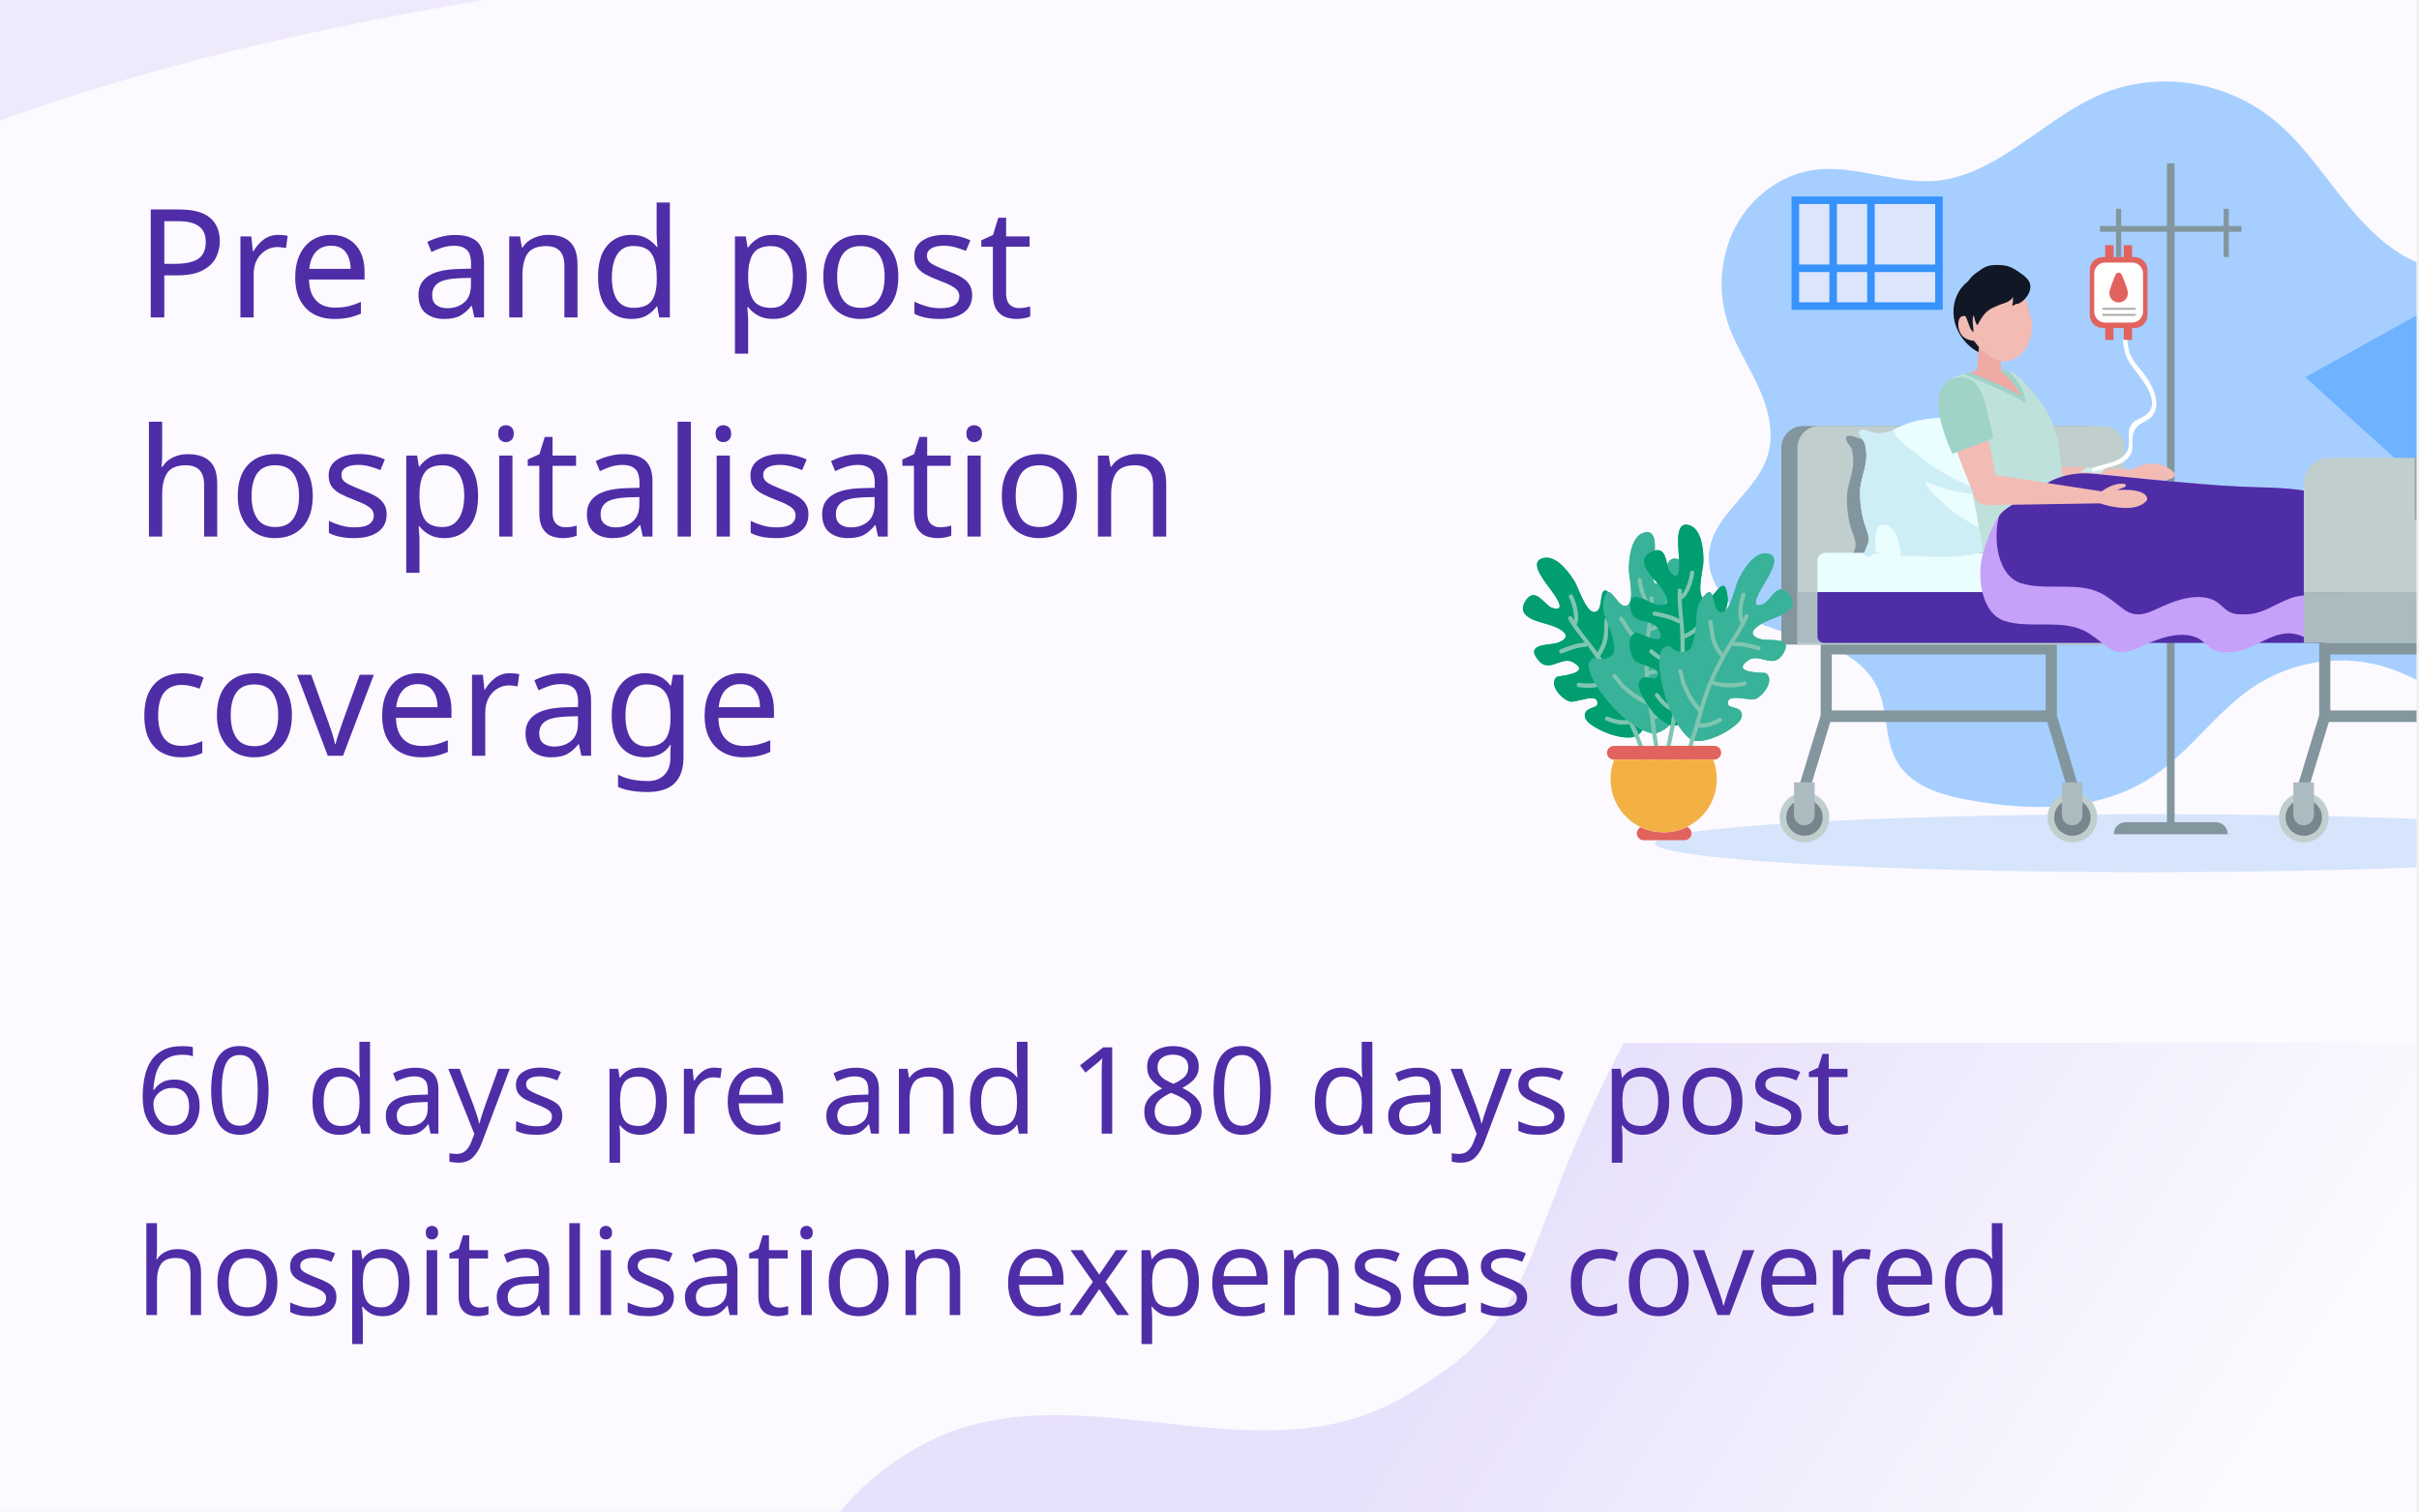
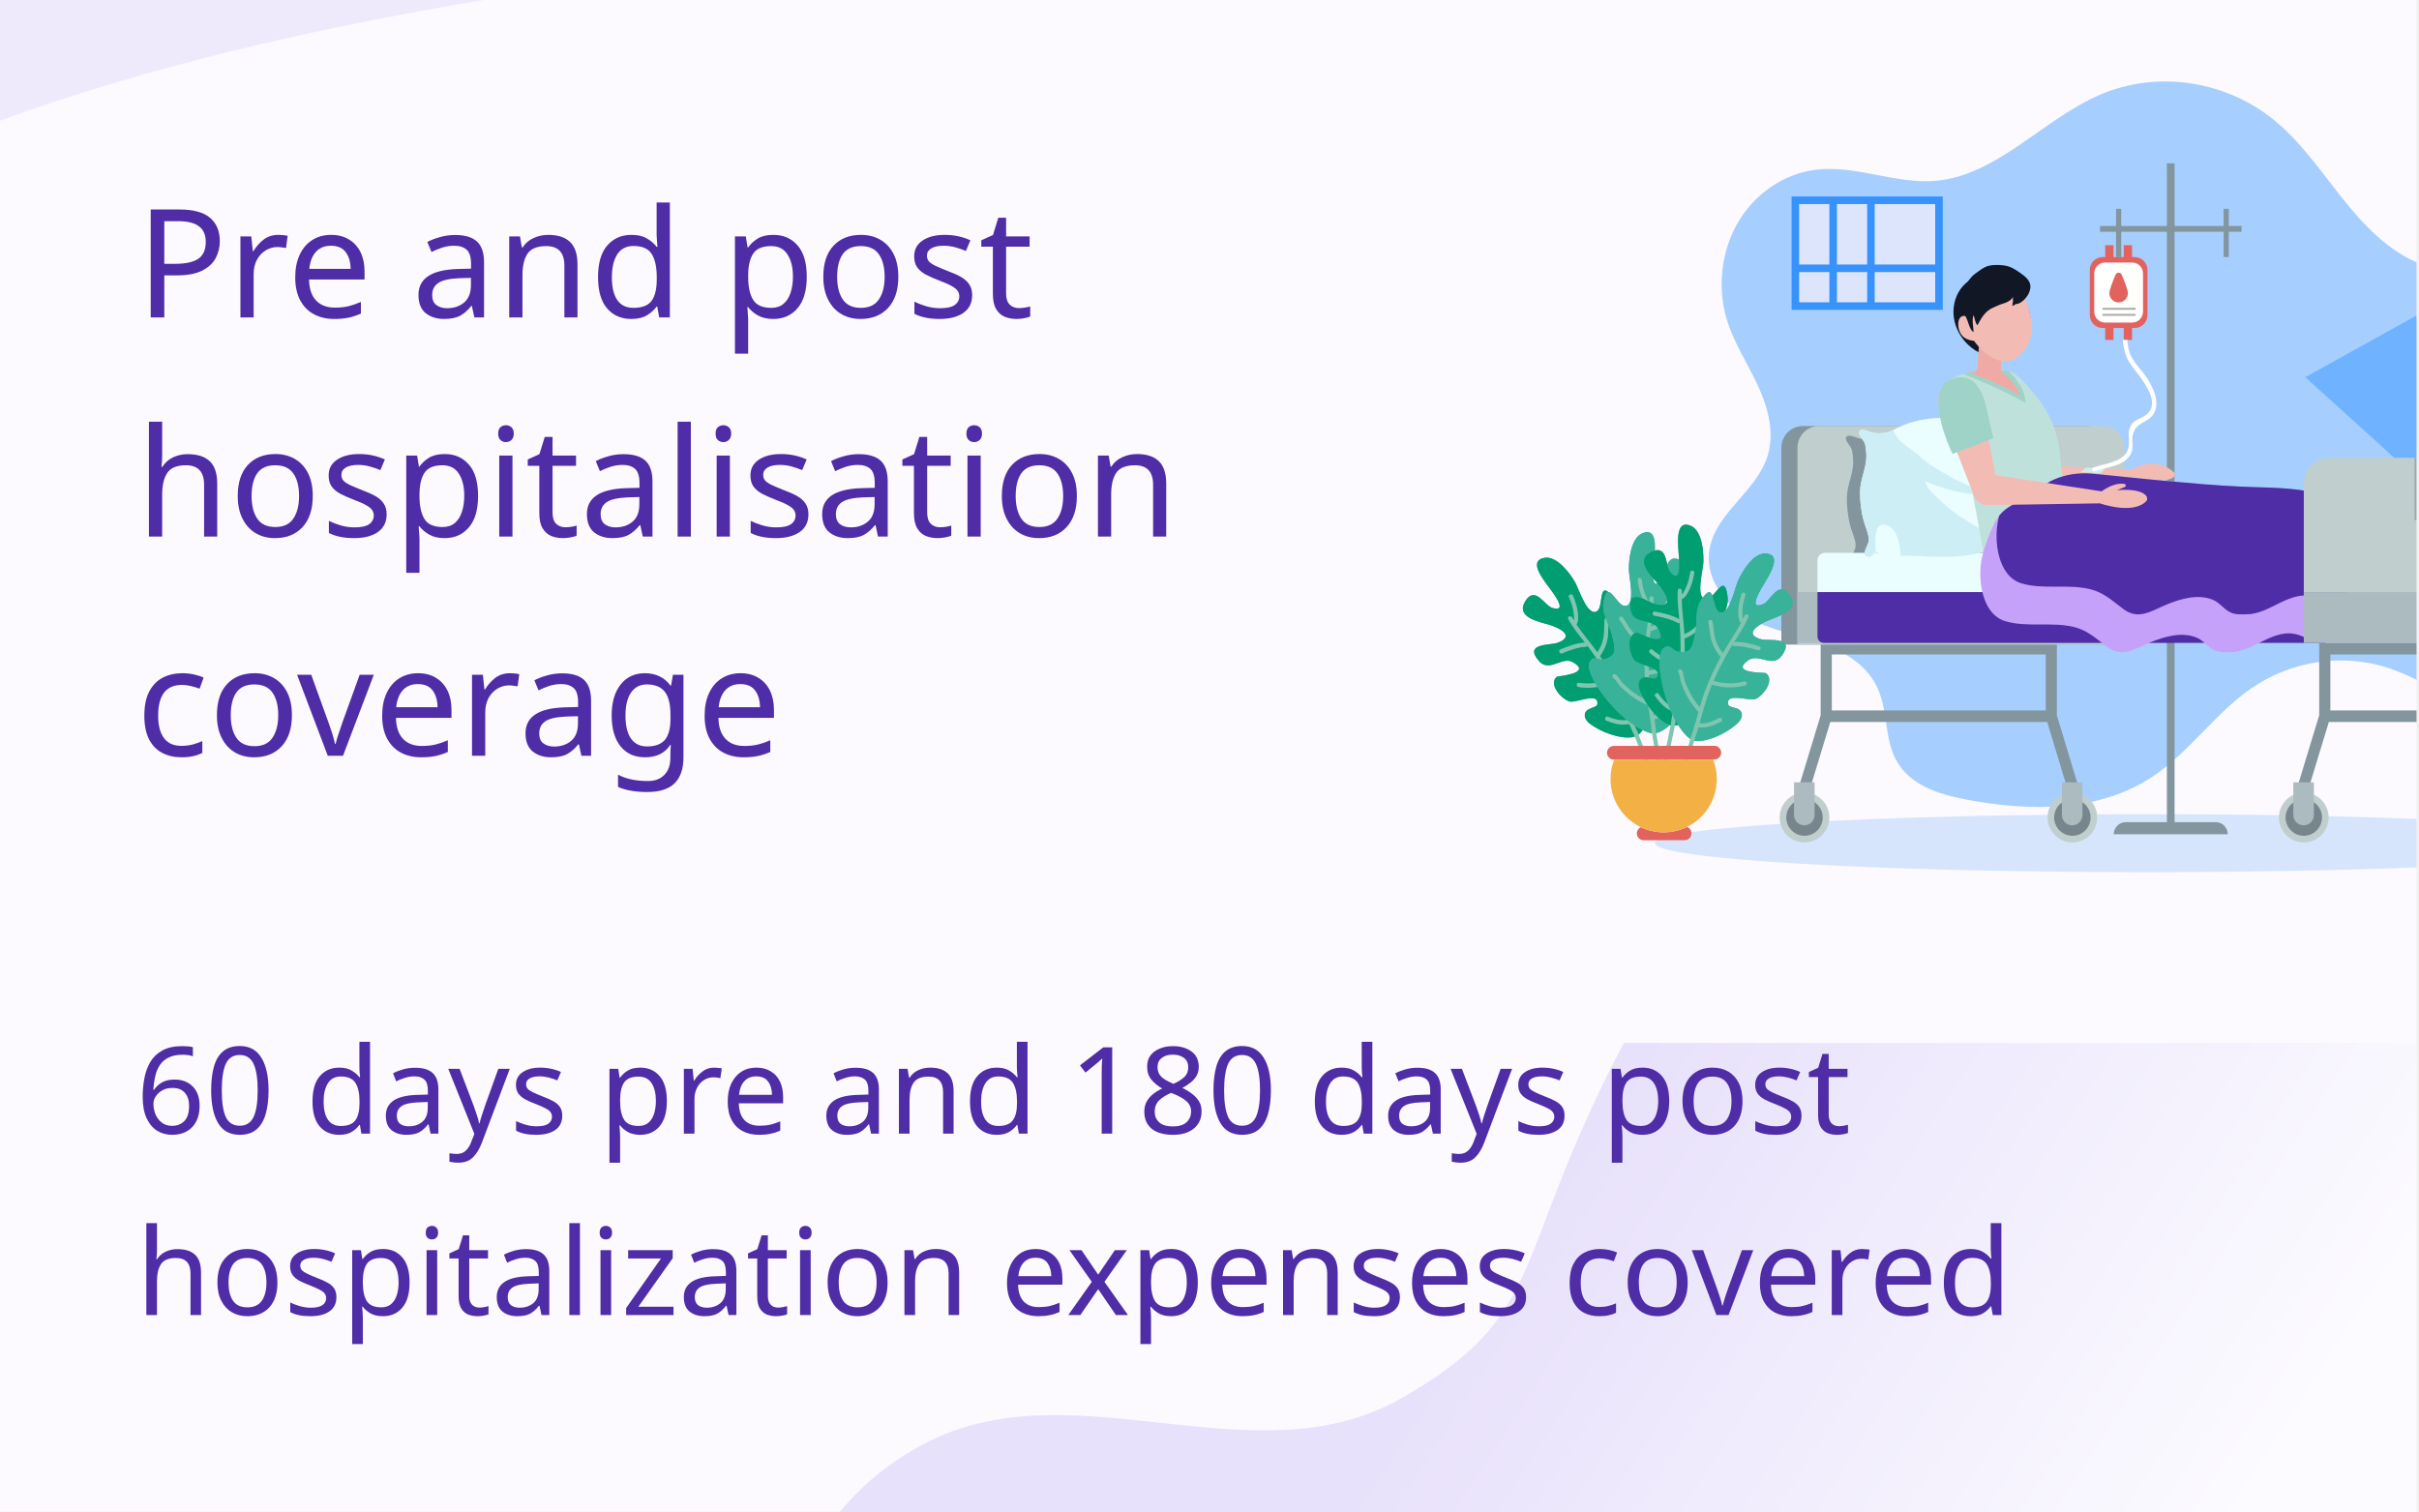
<svg xmlns="http://www.w3.org/2000/svg" xmlns:xlink="http://www.w3.org/1999/xlink" width="320" height="200" viewBox="0 0 320 200">
  <defs>
    <linearGradient id="prefix__b" x1="50%" x2="5.2%" y1="36.667%" y2="57.085%">
      <stop offset="0%" stop-color="#EFE9FC" />
      <stop offset="100%" stop-color="#FAFCFF" />
    </linearGradient>
    <linearGradient id="prefix__d" x1="44.61%" x2="92.673%" y1="51.49%" y2="34.341%">
      <stop offset="0%" stop-color="#E8E1FB" />
      <stop offset="100%" stop-color="#FCFBFF" />
    </linearGradient>
    <path id="prefix__a" d="M0.677 0H320.677V200H0.677z" />
  </defs>
  <g fill="none" fill-rule="evenodd">
    <g transform="translate(-1354 -40) translate(1353 40)">
      <mask id="prefix__c" fill="#fff">
        <use xlink:href="#prefix__a" />
      </mask>
      <use fill="#FCFAFF" xlink:href="#prefix__a" />
      <path fill="url(#prefix__b)" d="M65 0C21.668 7.208-10.886 18.003-32.663 32.384c-32.664 21.572-88.123 49.719-100.624 22.19-8.334-18.351-5.615-36.543 8.159-54.574H65z" mask="url(#prefix__c)" />
      <path fill="url(#prefix__d)" fill-rule="nonzero" d="M123.025 146.846C109.86 139.77 103.078 126.82 102.677 108h218v109.254C314.864 227.572 301.057 230 279.984 230c-21.073 0-50.14-3.035-64.673-30.955-14.533-27.92-9.536-35.083-29.067-46.13-19.53-11.046-43.473 4.544-63.22-6.07z" mask="url(#prefix__c)" transform="matrix(1 0 0 -1 0 338)" />
      <g mask="url(#prefix__c)">
        <g>
          <g>
            <path fill="#A6CFFF" d="M129.492 70.803c-.987 6.47-5.485 12.518-11.252 14.044-.78.207-1.584.332-2.405.362-6.372.238-11.808-4.718-17.893-6.773-6.035-2.041-12.883-1.064-18.22 2.598-4.755 3.261-8.208 8.408-12.982 11.634-7.209 4.868-16.382 4.696-24.762 3.13-3.584-.671-7.543-1.878-9.343-5.297-1.472-2.8-1.073-6.364-2.337-9.281-1.403-3.24-4.604-5.112-7.761-6.198-3.154-1.086-6.503-1.632-9.436-3.294-2.933-1.662-5.47-4.866-5.187-8.43.377-4.756 5.242-7.518 7.26-11.723.22-.45.403-.917.545-1.409.9-3.1-.065-6.48-1.44-9.376-1.37-2.893-3.159-5.59-4.06-8.692-1.23-4.241-.626-9.06 1.607-12.794 2.233-3.733 6.052-6.31 10.136-6.836 2.754-.356 5.501.17 8.252.698 2.579.494 5.16.987 7.75.754 8.076-.726 14.153-8.14 21.68-11.385C67.286-.762 76.51.665 82.993 6.148c3.693 3.124 6.432 7.343 9.556 11.126 3.124 3.78 6.914 7.294 11.523 8.233 1.888.384 3.827.318 5.761.252 2.37-.08 4.733-.16 6.98.586 3.538 1.173 6.345 4.514 7.242 8.375.167.718.268 1.455.296 2.197.106 2.896-.764 5.693-.892 8.57-.14 3.181 1.217 5.19 2.511 7.905 2.58 5.409 4.463 11.252 3.521 17.41" transform="translate(202 10) translate(17.155)" />
            <path fill="#C3DBFB" d="M65.83 105.405c-35.932 0-65.06-1.72-65.06-3.84 0-2.121 29.128-3.84 65.06-3.84 35.931 0 65.06 1.719 65.06 3.84 0 2.12-29.129 3.84-65.06 3.84" opacity=".665" transform="translate(202 10) translate(17.155)" />
            <path fill="#6FB2FF" d="M141.542 62.469c-1.098 7.244-6.1 14.013-12.513 15.721L86.807 39.905l43.363-24.07 5.327 6.241c.186.804.298 1.628.328 2.46.12 3.24-.848 6.372-.991 9.592-.155 3.562 1.354 5.81 2.792 8.85 2.87 6.055 4.962 12.596 3.916 19.491" transform="translate(202 10) translate(17.155)" />
          </g>
          <path fill="#3792FC" d="M46.262 16L36 16 36 31 56 31 56 16 46.262 16" transform="translate(202 10)" />
          <path fill="#DDE5FD" d="M47 21L51 21 51 17 47 17zM47 25L51 25 51 21 47 21zM47 30L51 30 51 26 47 26zM51 21L55 21 55 17 51 17zM51 25L55 25 55 21 51 21zM51 30L55 30 55 26 51 26zM37 21L41 21 41 17 37 17zM37 25L41 25 41 21 37 21zM37 30L41 30 41 26 37 26zM42 21L46 21 46 17 42 17zM42 25L46 25 46 21 42 21zM42 30L46 30 46 26 42 26z" transform="translate(202 10)" />
          <path fill="#83969E" d="M78.923 24.014V20.67h-2.126V19.9h2.126v-2.266h.686V19.9h6.042v-8.29h1.016v8.29h6.486v-2.266h.685V19.9h1.684v.771h-1.684v3.343h-.685V20.67h-6.486v78.112h5.435c.884 0 1.6.72 1.6 1.607H78.617c0-.887.716-1.607 1.6-1.607h5.435V20.67H79.61v3.343h-.686" transform="translate(202 10)" />
          <path fill="#E2625D" d="M77.152 33.402h4.227c.938 0 1.7-.764 1.7-1.707V25.72c0-.942-.762-1.706-1.7-1.706h-4.227c-.938 0-1.699.764-1.699 1.706v5.975c0 .943.76 1.707 1.7 1.707" transform="translate(202 10)" />
          <path fill="#FFFFFE" d="M77.477 32.68h3.577c.795 0 1.439-.646 1.439-1.443v-5.058c0-.797-.644-1.444-1.439-1.444h-3.577c-.794 0-1.438.647-1.438 1.444v5.058c0 .797.644 1.444 1.438 1.444" transform="translate(202 10)" />
          <path fill="#E2625D" d="M79.945 24.433L81.041 24.433 81.041 22.44 79.945 22.44zM77.49 24.433L78.587 24.433 78.587 22.44 77.49 22.44zM79.945 34.976L81.041 34.976 81.041 32.982 79.945 32.982zM77.49 34.976L78.587 34.976 78.587 32.982 77.49 32.982zM78.039 28.787c0 .68.549 1.232 1.227 1.232s1.227-.551 1.227-1.232c0-.415-.455-1.579-.812-2.425-.155-.37-.676-.37-.83 0-.357.846-.812 2.01-.812 2.425" transform="translate(202 10)" />
          <path fill="#AAADA9" d="M77.125 30.989L81.512 30.989 81.512 30.727 77.125 30.727zM77.125 31.795L81.512 31.795 81.512 31.532 77.125 31.532z" transform="translate(202 10)" />
          <path fill="#83969E" d="M41.323 84h28.298v-7.407H41.323V84zm-.196 1.528h28.69l2.79 9.24 1.409-.455-2.92-9.665v-9.583H39.848v9.582l-2.94 9.664 1.407.46 2.812-9.243zM107.272 84h28.298v-7.407h-28.298V84zm-.196 1.528h28.69l2.791 9.24 1.408-.455-2.92-9.665v-9.583h-31.248v9.582l-2.94 9.664 1.407.46 2.812-9.243z" transform="translate(202 10)" />
          <path fill="#C0CECE" d="M34.425 98.167c0 1.822 1.471 3.299 3.285 3.299s3.285-1.477 3.285-3.299c0-1.822-1.47-3.299-3.285-3.299-1.814 0-3.285 1.477-3.285 3.299" transform="translate(202 10)" />
          <path fill="#77868D" d="M35.3 98.167c0 1.337 1.08 2.42 2.41 2.42 1.331 0 2.41-1.083 2.41-2.42 0-1.336-1.079-2.42-2.41-2.42-1.33 0-2.41 1.084-2.41 2.42" transform="translate(202 10)" />
          <path fill="#83969E" d="M77.92 75.288H34.647V49.246c0-1.59 1.283-2.878 2.866-2.878h37.54c1.584 0 2.867 1.288 2.867 2.878v26.042" transform="translate(202 10)" />
          <path fill="#C0CECE" d="M80.052 75.288H36.778V49.246c0-1.59 1.283-2.878 2.867-2.878h37.54c1.584 0 2.867 1.288 2.867 2.878v26.042" transform="translate(202 10)" />
          <path fill="#83969E" d="M44.144 51.48c.044-.646-.03-1.26-.15-1.895-.096-.5-.872-1.171-.806-1.617.096-.667 1.288-.09 1.638.012.584.172 1.137.152 1.743.058.415-.065.786-.216 1.156-.395.111-.055.222-.11.335-.168.808-.41 1.595-.703 2.467-.941 2.143-.589 4.572-.546 6.76-.312 1.532.165 3.19.481 4.724.318.588-.062 1.148-.05 1.65-.372.485-.309 1.338-1.069 1.92-.616.759.584.444 2.565.537 3.44l.081-.157c.052.492.084.992.201 1.46.267 1.07.958 2.112 1.355 3.156.462 1.218.5 2.726.368 3.996-.065.603-.187 1.264-.357 1.85-.175.609-.482 1.232-.034 1.765.234.277.532.33.523.75-.008.335-.261.597-.562.714-.598.233-1.294-.096-1.891-.138-.75-.054-1.464.127-2.172.328-.42.12-.838.247-1.257.338-1.429.311-2.806.806-4.252 1.09-2.592.506-5.206.267-7.792.182-1.27-.043-2.555.058-3.812-.185-.665-.13-.956-.405-1.52.028-.256.197-.263.344-.654.277-.42-.072-.487-.207-.392-.65.171-.799.674-1.165.485-2.067-.132-.626-.403-1.257-.587-1.878-.37-1.246-.56-2.812-.525-4.122.038-1.455.721-2.799.82-4.25" transform="translate(202 10)" />
          <path fill="#ACBBC0" d="M36.778 75.065L80.052 75.065 80.052 68.344 36.778 68.344z" transform="translate(202 10)" />
          <path fill="#EAFDFF" d="M106.633 68.344H39.428v-4.199c0-.549.444-.994.99-.994h66.215v5.193" transform="translate(202 10)" />
          <path fill="#EAFDFF" d="M46.084 63.673c.392.067.398-.08.654-.277.564-.433.855-.157 1.52-.028 1.258.244 2.542.142 3.813.184 2.585.086 5.2.325 7.792-.181 1.446-.284 2.823-.779 4.251-1.09.42-.091.838-.218 1.258-.337.707-.202 1.422-.383 2.171-.329.597.042 1.293.37 1.892.138.3-.117.554-.38.561-.713.01-.421-.288-.474-.523-.751-.448-.533-.14-1.156.035-1.766.17-.585.291-1.245.356-1.849.134-1.27.094-2.778-.368-3.996-.397-1.044-1.088-2.085-1.354-3.156-.117-.468-.15-.969-.201-1.46l-.082.156c-.092-.874.222-2.854-.535-3.439-.584-.452-1.437.307-1.921.616-.503.322-1.063.31-1.65.372-1.534.164-3.192-.153-4.724-.318-2.188-.234-4.617-.276-6.76.312-.873.238-1.66.532-2.468.941-.112.058-.223.114-.334.168-.37.18-.741.33-1.157.395-.606.094-1.158.115-1.743-.058-.35-.103-1.541-.68-1.638-.012-.065.446.71 1.117.806 1.617.12.635.195 1.25.15 1.895-.098 1.45-.781 2.794-.82 4.25-.035 1.31.155 2.876.525 4.122.184.62.456 1.251.588 1.878.189.9-.314 1.267-.486 2.066-.095.443-.028.578.392.65" transform="translate(202 10)" />
          <path fill="#CEEEF6" d="M46.252 63.69c-.047 0-.102-.006-.168-.017-.313-.053-.43-.142-.43-.368 0-.077.014-.17.038-.282.146-.676.527-1.042.528-1.684 0-.117-.013-.243-.042-.382-.132-.627-.404-1.257-.588-1.878-.34-1.15-.53-2.57-.529-3.811 0-.105.002-.21.005-.312.038-1.455.72-2.799.82-4.25.008-.127.012-.255.012-.382 0-.508-.067-1.004-.163-1.512-.092-.48-.809-1.116-.81-1.561 0-.02.002-.038.004-.056.034-.237.207-.317.43-.317.407 0 .983.263 1.208.329.314.092.618.13.925.13.267 0 .537-.028.818-.072.416-.065.787-.216 1.157-.395l.015.065c.383 1.488 2.38 2.42 3.437 3.408 1.18 1.104 2.403 1.767 3.808 2.58 1.555.9 3.2 1.504 4.823 2.258-.386.118-.832.17-1.315.17-2.13 0-4.971-1-6.54-1.668.074 1 1.89 2.427 2.61 3.111 1.254 1.19 2.798 2.087 4.289 2.945 1.51.869 3.149 1.535 4.778 2.205-.42.119-.839.246-1.258.337-1.428.311-2.805.806-4.251 1.09-1.236.241-2.477.313-3.718.313-1.361 0-2.722-.086-4.074-.132-.549-.018-1.1-.01-1.65-.013-.063-1.452-.42-3.44-1.671-3.974-.242-.103-.45-.15-.628-.15-.876 0-1.047 1.123-1.047 2.19 0 .437.029.865.05 1.202.005.1.015.227.027.376-.126.03-.26.095-.414.213-.213.165-.253.293-.486.293" transform="translate(202 10)" />
          <path fill="#D6EEF1" d="M64.181 51.112c-2.262 0-5.478-1.671-6.636-2.484 1.4.675 3.04.941 4.561 1.224.63.116 1.472.323 2.257.323.634 0 1.23-.135 1.648-.56l-.105.13c.282-.1.428-.323.636-.53-.18 1.4-1.129 1.897-2.361 1.897M65.056 54.22c-2.082 0-5.646-1.436-6.226-1.82 1.473.426 3.457 1.21 5.243 1.21.877 0 1.707-.19 2.404-.703l.071.112c.134.887-.516 1.201-1.492 1.201M66.253 57.693c-1.006 0-4.172-1.068-4.18-2.1.057-.016.122-.023.193-.023.106 0 .224.015.342.044l-.132-.072c.075.032.151.064.227.098.148.044.29.106.405.181.492.226.992.473 1.467.72.454.237 1.625.641 1.749 1.15l-.071.002" transform="translate(202 10)" />
          <path fill="#4F2DA7" d="M106.633 75.065H40.267c-.463 0-.839-.377-.839-.842v-5.879h67.205v6.721" transform="translate(202 10)" />
          <path fill="#121725" d="M58.749 27.764c.769-.816 1.83-1.357 2.946-1.435 1.047-.073 2.104.254 2.979.839.874.583 1.57 1.413 2.075 2.338.763 1.397 1.205 3.255.686 4.807-.523 1.561-1.907 2.697-3.54 2.917-1.674.224-3.397-.487-4.605-1.673-.951-.934-1.622-2.168-1.817-3.489-.196-1.32.1-2.722.872-3.81.123-.174.258-.339.404-.494" transform="translate(202 10)" />
          <path fill="#F2BCB5" d="M69.644 54.406l11.493-1.06c1.445.923 2.514.874 2.794.82.169-.033.183-.23.024-.288l-.963-.346c2.339.211 3.229-.13 3.568-.417.173-.146.247-.402.084-.557-2.599-2.477-5.655-.413-5.655-.413l-13.712-.625c.877.911 1.697 1.854 2.367 2.886" transform="translate(202 10)" />
          <path fill="#D1EBEB" d="M77.523 52L76.896 52.63 74.215 52.468 74.958 51.87 77.523 52" transform="translate(202 10)" />
          <path fill="#BFE1DB" d="M56.337 41.643c.414 1.311 1.804 5.695 2.112 6.837 1.262 4.727 2.932 14.67 2.932 14.67h13.197l-2.309-6.54s-.66-5.374-.709-5.945l-.042-.483c-.238-2.765-1.284-5.395-3.018-7.555-.505-.626-1.032-1.256-1.527-1.8-.49-.53-.943-.983-1.327-1.28-.234-.18-.553-.32-.934-.42-1.54-.41-4.085-.215-5.99.347-.897.266-1.651.614-2.09 1.018-.316.29-.425.742-.295 1.151" transform="translate(202 10)" />
          <path fill="#9FD3C8" d="M58.722 39.474v.003s6.274 2.509 8.242 3.883c0 0 .09-2.114-2.252-4.234-1.54-.41-4.085-.214-5.99.348" transform="translate(202 10)" />
          <path fill="#C6A1F9" d="M64.247 72.184c2.808.865 6.145.07 9.047.764 1.899.455 2.924 1.51 4.46 2.649 2.03 1.506 3.702.229 5.737-.611 1.838-.758 4.165-1.433 6.112-.611.885.372 1.397 1.203 2.242 1.628.721.36 1.387.284 2.19.284 3.177.003 5.799-3.407 9.142-2.24 1.457.508 3.334 1.9 3.915-.305.323-1.225.302-2.578.268-3.892-.006-.406-.015-.806-.018-1.2-.006-1.62-.718-3.492-.125-5.072.329-.883 1.238-1.05 2.187-1.03.548.01 1.108.083 1.582.117 5.512.37 11.557 3.226 16.945.687.7-.33 1.682-.85 1.688-1.735-1.414-1.152-4.122-.773-5.856-.957-2.613-.28-5.153-1.353-7.422-2.569l-.068-.036c-1.782-.956-3.391-.532-5.28-.993-1.796-.437-3.46-1.28-5.267-1.75-3.306-.865-6.866-.767-10.248-.92-3.554-.162-7.125-.507-10.645-.819-3.024-.266-6.05-.623-9.078-.898-1.737-.156-3.501.092-5.095.803-.22.101-.435.208-.639.327-1.33.776-2.558 1.726-3.91 2.481-1.13.635-1.962 1.081-2.64 1.946-.216.272-.414.583-.605.956-.715 1.406-1.244 2.847-1.625 4.369-.694 2.792-.17 7.653 3.006 8.627" transform="translate(202 10)" />
          <path fill="#4F2DA7" d="M66.391 67.183c2.809.861 6.146.067 9.048.764 1.898.455 2.924 1.506 4.46 2.646 2.029 1.506 3.702.229 5.737-.611 1.837-.758 4.165-1.433 6.115-.611.882.372 1.393 1.203 2.239 1.628.72.36 1.387.284 2.193.284 3.173.003 5.799-3.406 9.139-2.24.645.227 1.375.624 2.038.807.828.229 1.555.116 1.877-1.112.423-1.604.259-3.43.252-5.093 0-.354-.036-.72-.085-1.096-.17-1.33-.501-2.74-.042-3.975.52-1.393 2.473-1.002 3.77-.913 1.052.07 2.125.232 3.209.43l-.068-.036c-1.782-.956-3.391-.532-5.28-.993-1.796-.437-3.46-1.28-5.267-1.75-3.306-.865-6.866-.767-10.248-.92-3.554-.162-7.125-.507-10.645-.819-3.024-.266-6.05-.623-9.078-.898-1.737-.156-3.501.092-5.095.803-.22.101-.435.208-.639.327-1.33.776-2.558 1.726-3.91 2.481-1.13.635-1.962 1.081-2.64 1.946-.03.107-.058.214-.085.32-.694 2.793-.17 7.654 3.005 8.631" transform="translate(202 10)" />
          <path fill="#F2BCB5" d="M55.7 44.275l4.468 11.387c.275.7.934 1.164 1.674 1.178l14.944-.239s4.397 1.565 6.145-.304c.184-.197.117-.54-.062-.742-.353-.394-1.299-.886-3.841-.706l1.06-.417c.176-.07.17-.332-.01-.383-.301-.084-1.456-.195-3.069.967l-14.03-2.153-2.01-10.453c-.362-1.78-2.243-2.768-3.88-2.038-1.474.658-2.108 2.438-1.389 3.903" transform="translate(202 10)" />
          <path fill="#EFAAA5" d="M60.584 38.715l.257-3.776 2.86 1.488-.005 2.676c2.323 1.901 2.586 3.33 2.586 3.33-1.215-1.057-6.787-3.159-6.787-3.159.583-.05 1.04-.178 1.089-.56" transform="translate(202 10)" />
          <path fill="#F2BCB5" d="M58.223 33.833c.38.973 1.187 1.175 1.92 1.271.037.055.073.105.115.16.5.684 1.148 1.318 1.846 1.78.95.636 1.987.952 2.85.664 1.417-.478 2.404-1.836 2.733-3.352.016-.076.032-.152.043-.227.11-.62.109-1.27-.024-1.883-1.162-5.563-3.193-6.35-5.322-5.838-1.63.39-2.925 3.167-3.08 5.507-.24-.097-.472-.139-.67-.094-.652.157-.71 1.24-.411 2.012" transform="translate(202 10)" />
          <path fill="#9FD3C8" d="M62.698 47.994l-5.412 2.062s-3.668-7.486-.693-9.603c0 0 3.667-2.478 5.094 3.12l1.01 4.42" transform="translate(202 10)" />
          <path fill="#121725" d="M58.669 29.555c-.006.55.022 1.084.123 1.621.075.404.256.736.419 1.108.228.522.368 1.336.85 1.67.024-.688-.26-1.61.023-2.258.145.43.188.994.5 1.343.527-.968 1.001-1.852 2.067-2.331.488-.22.935-.424 1.451-.577.47-.14.99-.43 1.215-.89-.073.208-.012.45-.028.669-.014.192-.105.384-.075.577.144-.062.295-.15.444-.25.126-.012.254-.024.379-.074.357-.143.702-.453.952-.747.359-.421.649-1.055.6-1.621-.067-.766-.769-1.279-1.346-1.684-.76-.533-1.343-.913-2.3-1.01-.72-.075-1.632-.086-2.301.223-.46.212-.86.545-1.277.83-1.048.718-1.684 2.134-1.696 3.401" transform="translate(202 10)" />
          <path fill="#FFFFFE" d="M80.418 34.976c.053.792.177 1.571.561 2.286.53.986 1.37 1.756 1.987 2.684.872 1.313 1.913 3.484.823 4.971-.83 1.132-2.186.879-2.63 2.566-.275 1.047.26 1.893-.456 2.873-1.052 1.441-3.063 1.395-4.588 2.016-.094.038-.2.014-.267-.063l-.048-.056c-.108-.127-.057-.323.1-.38 1.575-.57 4.097-.704 4.635-2.518.334-1.126-.316-2.284.505-3.289.431-.527 1.067-.658 1.617-1.005 2.69-1.695-.605-5.175-1.728-6.752-.762-1.069-1.005-2.124-1.105-3.333h.594" transform="translate(202 10)" />
          <path fill="#C0CECE" d="M103.76 68.344h45.746V53.928c0-1.852-1.496-3.353-3.34-3.353H107.1c-1.844 0-3.34 1.501-3.34 3.353v14.416" transform="translate(202 10)" />
          <path fill="#98A9AE" d="M118.421 58.828L135.922 58.828 135.922 50.575 118.421 50.575z" transform="translate(202 10)" />
          <path fill="#ACBBC0" d="M103.76 75.065L149.506 75.065 149.506 68.344 103.76 68.344zM37.685 99.206c.75 0 1.36-.611 1.36-1.365v-4.323h-2.72v4.323c0 .754.61 1.365 1.36 1.365" transform="translate(202 10)" />
          <path fill="#C0CECE" d="M69.863 98.167c0 1.822 1.47 3.299 3.285 3.299 1.814 0 3.285-1.477 3.285-3.299 0-1.822-1.471-3.299-3.285-3.299s-3.285 1.477-3.285 3.299" transform="translate(202 10)" />
          <path fill="#77868D" d="M70.738 98.167c0 1.337 1.079 2.42 2.41 2.42 1.33 0 2.41-1.083 2.41-2.42 0-1.336-1.08-2.42-2.41-2.42-1.331 0-2.41 1.084-2.41 2.42" transform="translate(202 10)" />
          <path fill="#ACBBC0" d="M73.122 99.206c.75 0 1.36-.611 1.36-1.365v-4.323h-2.719v4.323c0 .754.609 1.365 1.36 1.365" transform="translate(202 10)" />
          <path fill="#C0CECE" d="M100.475 98.167c0 1.822 1.471 3.299 3.285 3.299s3.285-1.477 3.285-3.299c0-1.822-1.47-3.299-3.285-3.299-1.814 0-3.285 1.477-3.285 3.299" transform="translate(202 10)" />
          <path fill="#77868D" d="M101.35 98.167c0 1.337 1.08 2.42 2.41 2.42 1.331 0 2.41-1.083 2.41-2.42 0-1.336-1.079-2.42-2.41-2.42-1.33 0-2.41 1.084-2.41 2.42" transform="translate(202 10)" />
          <path fill="#ACBBC0" d="M103.735 99.206c.75 0 1.36-.611 1.36-1.365v-4.323h-2.72v4.323c0 .754.61 1.365 1.36 1.365" transform="translate(202 10)" />
          <path fill="#38B299" d="M5.04 75.056c2.416-.905.25-1.997-1.26-2.436-1.222-.356-4.285-.944-3.027-3.034 1.318-2.19 2.549.534 3.583.847 2.313.7-.08-2.234-.65-3.016-.781-1.072-2.426-3.261-.375-3.61 1.658-.283 3.359 2.046 4.039 3.205.484.827 1.663 4.692 2.923 3.845.953-.64-.004-4.51 2.244-1.734.914 1.129.754 2.931 1.16 4.218.597 1.884.848 2.666 2.513 2.194.864-.245.898-1.33 1.957-.59.545.381.696 2.12.687 2.723-.079 5.543-2.31 9.241-3.354 9.713-1.414.639-4.027-.314-5.228-1.018-.597-.35-1.686-.928-1.603-1.804.092-.982 1.603-.83 1.663-1.408.109-1.049-1.088-.791-2.18-.534-.613.145-1.192.289-1.49.203-1.074-.31-2.844-2.252-1.709-3.265.117-.104 4.81-.415 2.136-1.932-.656-.372-1.336-.129-2.015.114-.853.305-1.703.61-2.495-.306-2.047-2.367 1.574-2.035 2.48-2.375" transform="translate(202 10)" />
          <path fill="#009E71" d="M14.336 87.591c-1.405 0-3.161-.687-4.084-1.228-.575-.336-1.606-.885-1.608-1.707 0-.032.001-.064.005-.097.092-.982 1.603-.83 1.663-1.408.005-.045.007-.086.007-.126 0-.483-.328-.636-.794-.636-.403 0-.908.114-1.393.228-.485.115-.95.229-1.27.229-.084 0-.158-.008-.22-.026-.83-.239-2.075-1.452-2.075-2.46 0-.296.108-.575.366-.805.091-.081 2.957-.287 2.958-1.091 0-.229-.23-.505-.822-.84-.243-.14-.49-.192-.74-.192-.421 0-.849.152-1.275.305-.427.152-.852.305-1.27.305-.418 0-.829-.153-1.225-.61-.44-.51-.618-.893-.617-1.186 0-1.07 2.386-.923 3.097-1.19.782-.292 1.084-.604 1.084-.908.001-.635-1.322-1.23-2.344-1.528-1.02-.298-3.323-.756-3.323-2.116 0-.269.09-.573.297-.918.372-.617.737-.844 1.093-.844.904 0 1.748 1.466 2.49 1.691.243.074.434.107.581.107.292 0 .408-.132.408-.343.002-.694-1.247-2.244-1.639-2.78-.504-.69-1.365-1.846-1.366-2.673 0-.457.262-.813.991-.938.093-.015.187-.023.28-.023 1.567 0 3.117 2.135 3.759 3.23.436.745 1.44 3.965 2.556 3.965.122 0 .244-.038.367-.12.706-.476.363-2.726 1.055-2.726.114 0 .256.061.437.202-.268.006-.492.392-.654 1.503-.019.13-.027.26-.027.389 0 .529.147 1.06.34 1.583-.082.03-.149.1-.161.215-.086.786.004 1.58-.142 2.36-.132.716-.416 1.344-.8 1.946-.882-1.239-1.937-2.417-2.781-3.694.26-.366.236-.849.208-1.294-.056-.906-.33-1.698-.678-2.529-.049-.115-.143-.164-.238-.164-.177 0-.36.165-.27.378.269.64.525 1.268.602 1.964.03.27.131.775.042 1.112-.08-.132-.16-.263-.232-.398-.059-.108-.157-.153-.254-.153-.185 0-.364.162-.254.366.596 1.11 1.421 2.102 2.208 3.102-1.129.09-2.202.479-3.24.91-.29.122-.157.534.104.534.034 0 .07-.007.109-.023 1.006-.42 2.036-.795 3.131-.876.11-.008.174-.068.207-.144.158.206.315.414.465.624.261.365.519.733.771 1.105-.095-.021-.186-.037-.273-.037-.255 0-.485.13-.706.62-.04.09-.058.2-.058.327 0 .699.549 1.846.828 2.318-.326.045-.655.068-.985.068-.378 0-.759-.03-1.139-.093-.017-.003-.034-.004-.05-.004-.307 0-.353.497-.022.552.401.066.804.098 1.205.098.44 0 .878-.038 1.311-.112 1.256 1.933 2.654 3.382 3.92 4.388-.166.027-.333.04-.5.04-.704 0-1.419-.218-2.054-.479-.038-.015-.074-.022-.108-.022-.261 0-.391.415-.1.534.695.286 1.49.526 2.266.526.264 0 .525-.028.78-.09.213.52.434 1.037.675 1.544l.016.023.043.11c-.28.091-.597.13-.934.13m1.423-.39l-.033-.085c-.026-.128-.106-.273-.146-.379-.02-.05-.05-.085-.085-.112-.096-.216-.19-.433-.282-.651.392.259.762.47 1.1.633-.197.256-.384.455-.554.593m-4.794-9.927c-.1-.153-.203-.305-.305-.456.4-.597.725-1.216.907-1.917.194-.744.167-1.487.2-2.238.2.478.392.945.497 1.395.175.75.31 1.33.31 1.784 0 .712-.33 1.117-1.35 1.392-.09.024-.175.036-.259.04" transform="translate(202 10)" />
          <path fill="#7FC5B0" d="M5.434 75.93c1.038-.431 2.111-.82 3.24-.91-.787-1-1.612-1.992-2.208-3.102-.168-.312.34-.524.508-.213.072.135.153.266.232.398.09-.337-.012-.842-.042-1.112-.077-.696-.333-1.324-.602-1.964-.137-.328.37-.542.508-.214.348.83.622 1.623.678 2.53.028.444.051.927-.208 1.293.844 1.277 1.9 2.455 2.78 3.694.385-.602.669-1.23.801-1.947.146-.78.056-1.573.142-2.359.039-.354.585-.282.546.072-.103.945 0 1.874-.242 2.804-.182.701-.506 1.32-.907 1.917 1.012 1.491 1.947 3.04 2.712 4.675.254.543.486 1.097.71 1.653.519-.767.95-1.569 1.251-2.452.168-.492.354-1.013.423-1.528.052-.39.014-.76.169-1.13.138-.327.648-.119.51.21-.19.452-.132 1.045-.254 1.53-.118.467-.263.932-.428 1.385-.337.928-.83 1.768-1.399 2.57l-.028.027c.379.961.748 1.927 1.17 2.868.034.027.064.061.084.112.04.106.12.251.146.38.752 1.942 1.51 3.884 2.237 5.836.123.332-.384.548-.508.214-.724-1.945-1.48-3.88-2.228-5.816l-.016-.023c-.24-.507-.462-1.024-.675-1.545-1.003.25-2.115-.052-3.046-.435-.329-.135-.12-.647.208-.512.81.333 1.749.594 2.627.426-.474-1.19-.92-2.395-1.46-3.555-.216-.462-.447-.916-.688-1.364l-.056.037c-1.37.548-2.845.761-4.305.521-.348-.057-.279-.606.072-.548 1.369.225 2.736.031 4.02-.482l.007-.002c-.744-1.322-1.583-2.59-2.465-3.824-.15-.21-.307-.418-.465-.624-.033.076-.097.136-.207.144-1.095.08-2.125.457-3.131.876-.327.136-.541-.374-.213-.51" transform="translate(202 10)" />
          <path fill="#38B299" d="M20.56 71.09c-2.538.465-1.234-1.587-.16-2.741.868-.934 3.199-3.013 1.053-4.162-2.248-1.203-1.917 1.769-2.646 2.57-1.63 1.79-1.071-1.96-.98-2.925.125-1.323.422-4.049-1.517-3.295-1.569.61-1.843 3.485-1.835 4.83.005.96.962 4.886-.552 4.806-1.145-.06-2.296-3.875-2.812-.336-.21 1.44.847 2.905 1.153 4.22.449 1.925.631 2.726-1.04 3.176-.307.083-.578.022-.824-.04-.449-.111-.814-.223-1.158.54-.273.607.483 2.178.799 2.692 2.893 4.722 6.694 6.751 7.832 6.62 1.54-.178 3.3-2.34 3.972-3.562.335-.608.976-1.664.458-2.374-.321-.441-.84-.36-1.296-.279-.369.066-.697.132-.85-.076-.981-1.319 2.393-1.54 2.983-2.171.765-.818 1.295-3.396-.197-3.683-.048-.01-.485.191-1.02.392-1.185.446-2.848.892-1.799-.953.843-1.483 3.393-.34 3.777-2.484.551-3.085-2.39-.94-3.342-.765" transform="translate(202 10)" />
          <path fill="#38B299" d="M20.56 71.09c-2.538.465-1.234-1.587-.16-2.741.868-.934 3.199-3.013 1.053-4.162-2.248-1.203-1.917 1.769-2.646 2.57-1.63 1.79-1.071-1.96-.98-2.925.125-1.323.422-4.049-1.517-3.295-1.569.61-1.843 3.485-1.835 4.83.005.96.962 4.886-.552 4.806-1.145-.06-2.296-3.875-2.812-.336-.21 1.44.847 2.905 1.153 4.22.449 1.925.631 2.726-1.04 3.176-.307.083-.578.022-.824-.04-.449-.111-.814-.223-1.158.54-.273.607.483 2.178.799 2.692 2.893 4.722 6.694 6.751 7.832 6.62 1.54-.178 3.3-2.34 3.972-3.562.335-.608.976-1.664.458-2.374-.321-.441-.84-.36-1.296-.279-.369.066-.697.132-.85-.076-.981-1.319 2.393-1.54 2.983-2.171.765-.818 1.295-3.396-.197-3.683-.048-.01-.485.191-1.02.392-1.185.446-2.848.892-1.799-.953.843-1.483 3.393-.34 3.777-2.484.551-3.085-2.39-.94-3.342-.765" transform="translate(202 10)" />
          <path fill="#7FC5B0" d="M20.666 72.044c-1.112.163-2.233.38-3.248.884.166-1.265.37-2.54.317-3.8-.015-.356-.56-.276-.545.076.006.154.003.309.003.463-.249-.244-.42-.73-.531-.977-.29-.638-.388-1.309-.484-1.997-.05-.352-.594-.276-.545.077.124.893.293 1.715.706 2.522.203.397.429.823.84 1.004-.076 1.531-.382 3.085-.507 4.603-.637-.32-1.201-.714-1.68-1.26-.523-.595-.85-1.324-1.325-1.955-.213-.284-.646.059-.432.343.57.758.954 1.61 1.637 2.284.515.509 1.108.874 1.757 1.18-.11 1.802-.123 3.613.053 5.411.059.598.141 1.192.232 1.786-.836-.393-1.614-.86-2.324-1.465-.395-.336-.82-.688-1.142-1.095-.244-.308-.399-.645-.72-.883-.287-.21-.619.23-.332.442.394.29.645.83.997 1.184.34.341.702.665 1.074.97.763.624 1.615 1.092 2.512 1.489l.038.008c.165 1.02.34 2.04.457 3.065-.015.04-.024.086-.015.14.02.11.025.278.068.401.344 2.056.683 4.112 1.054 6.163.063.35.609.274.545-.077-.37-2.043-.707-4.093-1.05-6.142l.001-.027c-.051-.56-.125-1.117-.208-1.674.99-.302 1.79-1.132 2.396-1.94.213-.285-.227-.618-.44-.333-.526.703-1.2 1.41-2.04 1.717-.2-1.267-.43-2.53-.558-3.806-.05-.507-.083-1.015-.104-1.524l.067.003c1.456-.234 2.831-.809 3.963-1.766.271-.228-.07-.663-.341-.433-1.061.896-2.333 1.432-3.698 1.651l-.008.003c-.035-1.518.039-3.04.168-4.553.022-.257.051-.516.082-.775.066.049.152.068.251.018.982-.493 2.058-.7 3.136-.858.35-.05.275-.598-.077-.547" transform="translate(202 10)" />
          <path fill="#38B299" d="M18.064 69.971c2.52.549 1.284-1.545.25-2.734-.838-.962-3.1-3.116-.917-4.194 2.286-1.128 1.858 1.83 2.56 2.656 1.57 1.843 1.135-1.924 1.075-2.892-.081-1.325-.288-4.06 1.626-3.242 1.547.662 1.727 3.544 1.675 4.888-.037.959-1.122 4.852.393 4.822 1.147-.023 2.422-3.798 2.822-.243.162 1.445-.942 2.876-1.291 4.18-.512 1.909-.72 2.703.935 3.208.306.094.58.04.83-.013.45-.096.817-.193 1.134.578.254.616-.554 2.161-.886 2.665-3.046 4.622-6.912 6.525-8.045 6.356-1.534-.229-3.22-2.448-3.853-3.691-.315-.618-.92-1.696-.38-2.388.335-.429.847-.332 1.3-.236.368.078.696.156.857-.047 1.023-1.286-2.341-1.618-2.91-2.269-.738-.842-1.184-3.437.317-3.675.049-.007.491.215 1.03.436 1.168.482 2.788.963 1.806-.903-.794-1.51-3.38-.452-3.693-2.607-.45-3.103 2.42-.86 3.365-.655" transform="translate(202 10)" />
          <path fill="#009E71" d="M20.376 86.016c-.055 0-.105-.003-.151-.01-.612-.091-1.248-.499-1.831-1.035-.144-.132-.285-.272-.421-.417-.083-.088-.164-.178-.243-.269-.258-.295-.496-.604-.706-.903-.27-.386-.494-.757-.652-1.067-.224-.44-.597-1.115-.596-1.716 0-.242.06-.473.216-.672.191-.245.441-.319.704-.319.198 0 .402.042.596.083.194.04.376.082.53.082.137 0 .251-.033.327-.13.134-.168.193-.32.193-.458 0-.047-.007-.093-.02-.138-.053-.173-.2-.324-.406-.46-.222-.146-.511-.274-.818-.393-.18-.07-.367-.136-.55-.2-.574-.204-1.111-.392-1.31-.619-.379-.433-.68-1.328-.681-2.128 0-.758.27-1.431.999-1.547h.003c.06 0 .497.218 1.027.436.529.218 1.15.436 1.581.436.315 0 .528-.116.528-.435 0-.208-.091-.501-.303-.904-.017-.033-.036-.065-.055-.096-.112-.181-.254-.322-.415-.434-.135-.094-.285-.168-.443-.23-.159-.061-.327-.11-.498-.154-.985-.253-2.085-.335-2.282-1.693-.033-.224-.048-.42-.047-.591 0-.78.32-1.039.771-1.039.82 0 2.075.852 2.64.975.284.062.52.09.713.09.559 0 .771-.234.77-.584v-.042c-.03-.611-.662-1.542-1.233-2.198l-.038-.044c-.162-.183-.369-.406-.584-.654-.577-.663-1.217-1.506-1.217-2.257 0-.471.25-.906.923-1.239.358-.177.65-.253.89-.253 1.29 0 1.078 2.213 1.67 2.91.302.353.53.5.7.5.379 0 .476-.729.476-1.531 0-.525-.042-1.081-.073-1.486-.012-.149-.022-.277-.028-.376-.02-.337-.05-.765-.05-1.203 0-1.066.172-2.189 1.048-2.189.178 0 .386.047.628.15 1.405.6 1.682 3.033 1.682 4.482 0 .147-.002.283-.007.406-.022.567-.41 2.16-.41 3.362 0 .822.18 1.46.786 1.46h.017c.78-.016 1.62-1.767 2.203-1.767.274 0 .491.387.619 1.524.011.099.016.197.016.296-.001 1.344-.982 2.669-1.307 3.883-.21.784-.369 1.379-.369 1.844 0 .668.328 1.067 1.304 1.365.122.038.238.051.35.051.17 0 .33-.032.48-.064.15-.032.29-.064.424-.064.265 0 .499.128.71.642.034.082.049.18.049.29-.001.718-.647 1.938-.935 2.375-1.176 1.785-2.475 3.164-3.691 4.176l-.214.175c-.862.691-1.675 1.196-2.366 1.527-.687.33-1.253.488-1.623.488" transform="translate(202 10)" />
          <path fill="#7FC5B0" d="M17.926 70.921c1.106.2 2.219.454 3.217.991-.125-1.269-.286-2.551-.192-3.808.027-.355.57-.258.543.095-.012.153-.014.308-.019.462.256-.236.443-.716.563-.96.31-.627.43-1.294.549-1.979.06-.35.603-.256.542.095-.153.888-.349 1.704-.788 2.497-.216.39-.456.809-.872.976.025 1.533.28 3.096.355 4.618.648-.3 1.224-.674 1.721-1.205.541-.577.893-1.295 1.387-1.91.223-.276.644.08.42.357-.594.74-1.005 1.578-1.71 2.23-.53.49-1.136.836-1.794 1.12.05 1.805.003 3.616-.231 5.407-.078.595-.18 1.186-.291 1.776.849-.364 1.642-.805 2.371-1.386.406-.323.842-.66 1.177-1.057.255-.3.42-.632.75-.858.293-.201.61.25.317.452-.404.278-.673.809-1.036 1.15-.35.33-.723.642-1.105.934-.783.598-1.65 1.038-2.56 1.405l-.037.007c-.199 1.014-.407 2.028-.558 3.049.014.04.02.086.01.14-.023.11-.034.276-.08.398-.412 2.043-.819 4.088-1.256 6.126-.075.346-.618.253-.543-.095.436-2.03.842-4.069 1.252-6.105l-.001-.027c.07-.558.162-1.113.263-1.667-.979-.334-1.752-1.19-2.33-2.017-.205-.292.246-.61.45-.318.503.719 1.152 1.448 1.982 1.783.242-1.26.514-2.515.682-3.785.068-.506.117-1.013.155-1.52h-.068c-1.446-.281-2.803-.901-3.903-1.896-.262-.237.091-.66.356-.422 1.03.932 2.285 1.51 3.642 1.774l.007.003c.085-1.517.06-3.04-.018-4.556-.014-.258-.034-.518-.056-.778-.068.047-.155.063-.252.01-.965-.526-2.034-.768-3.106-.96-.349-.064-.255-.609.095-.546" transform="translate(202 10)" />
          <path fill="#38B299" d="M32.03 74.6c-2.496-.652-.453-1.961 1.005-2.554 1.18-.479 4.165-1.378 2.701-3.328-1.534-2.042-2.48.792-3.478 1.21-2.229.935-.148-2.23.34-3.067.668-1.146 2.08-3.493.006-3.63-1.68-.11-3.133 2.38-3.691 3.604-.398.873-1.178 4.839-2.516 4.125-1.014-.54-.457-4.486-2.41-1.494-.794 1.216-.45 2.993-.725 4.315-.4 1.936-.571 2.739-2.276 2.44-.884-.155-1.029-1.23-2.006-.386-.503.436-.476 2.18-.407 2.78.644 5.506 3.24 8.955 4.327 9.317 1.472.49 3.974-.726 5.097-1.549.558-.41 1.582-1.096 1.411-1.959-.193-.968-1.68-.662-1.798-1.23-.336-1.611 2.816-.384 3.617-.707 1.036-.417 2.6-2.531 1.366-3.423-.126-.092-4.825.081-2.321-1.702 1.387-.988 3.22 1.128 4.467-.654 1.795-2.565-1.773-1.864-2.709-2.109" transform="translate(202 10)" />
          <path fill="#38B299" d="M32.03 74.6c-2.496-.652-.453-1.961 1.005-2.554 1.18-.479 4.165-1.378 2.701-3.328-1.534-2.042-2.48.792-3.478 1.21-2.229.935-.148-2.23.34-3.067.668-1.146 2.08-3.493.006-3.63-1.68-.11-3.133 2.38-3.691 3.604-.398.873-1.178 4.839-2.516 4.125-1.014-.54-.457-4.486-2.41-1.494-.794 1.216-.45 2.993-.725 4.315-.4 1.936-.571 2.739-2.276 2.44-.884-.155-1.029-1.23-2.006-.386-.503.436-.476 2.18-.407 2.78.644 5.506 3.24 8.955 4.327 9.317 1.472.49 3.974-.726 5.097-1.549.558-.41 1.582-1.096 1.411-1.959-.193-.968-1.68-.662-1.798-1.23-.336-1.611 2.816-.384 3.617-.707 1.036-.417 2.6-2.531 1.366-3.423-.126-.092-4.825.081-2.321-1.702 1.387-.988 3.22 1.128 4.467-.654 1.795-2.565-1.773-1.864-2.709-2.109" transform="translate(202 10)" />
          <path fill="#7FC5B0" d="M31.727 75.51c-1.077-.323-2.185-.6-3.316-.573.68-1.076 1.4-2.147 1.88-3.312.136-.329-.392-.487-.526-.16-.059.141-.126.28-.19.42-.124-.326-.075-.84-.073-1.11.006-.701.198-1.352.4-2.016.103-.34-.424-.502-.528-.161-.262.862-.453 1.679-.417 2.585.018.446.044.928.34 1.266-.711 1.357-1.64 2.637-2.391 3.96-.444-.56-.79-1.155-.995-1.854-.224-.76-.215-1.56-.38-2.332-.075-.349-.611-.22-.536.128.198.928.19 1.864.525 2.764.254.679.639 1.261 1.099 1.813-.856 1.588-1.627 3.225-2.222 4.93-.198.567-.372 1.14-.539 1.717-.594-.71-1.104-1.463-1.494-2.311-.216-.472-.454-.97-.576-1.476-.091-.383-.09-.755-.283-1.106-.17-.312-.657-.052-.486.26.236.43.237 1.027.408 1.496.165.453.357.9.567 1.335.43.887 1.007 1.673 1.654 2.412l.03.023c-.278.996-.547 1.994-.871 2.974-.03.03-.058.068-.072.12-.03.11-.095.263-.107.393-.55 2.01-1.106 4.019-1.63 6.035-.09.344.437.506.527.161.522-2.01 1.076-4.012 1.624-6.015l.013-.024c.188-.529.355-1.066.514-1.606 1.023.145 2.098-.27 2.986-.746.313-.168.054-.656-.259-.488-.772.415-1.68.77-2.57.694.35-1.233.67-2.477 1.09-3.687.168-.482.351-.956.545-1.427l.06.031c1.418.405 2.907.465 4.335.076.341-.093.216-.631-.127-.538-1.339.365-2.718.312-4.048-.066l-.007-.001c.605-1.392 1.31-2.74 2.062-4.058.128-.224.263-.446.4-.668.04.072.11.125.22.122 1.097-.032 2.16.236 3.203.55.34.101.5-.427.16-.53" transform="translate(202 10)" />
          <path fill="#E2625D" d="M26.687 89.591c0 .249-.101.475-.263.638-.163.165-.39.267-.637.267l-13.3.014c-.496 0-.902-.407-.903-.904 0-.25.102-.477.265-.64.162-.165.388-.267.636-.267l13.3-.014c.495 0 .902.407.902.906M22.76 100.265c.001.249-.1.476-.264.64-.164.165-.39.267-.637.268l-5.423.005c-.497 0-.903-.407-.904-.906 0-.248.102-.475.265-.64.075-.075.164-.137.262-.183.918.44 1.945.685 3.028.684 1.105 0 2.151-.257 3.081-.716.346.128.592.46.593.848" transform="translate(202 10)" />
          <path fill="#F3B145" d="M26.11 93.067c.003 2.789-1.604 5.2-3.942 6.35-.93.459-1.976.716-3.08.716-1.084.001-2.11-.244-3.029-.684-2.37-1.133-4.006-3.559-4.009-6.368 0-.907.168-1.774.478-2.571l13.1-.013c.311.797.481 1.663.482 2.57" transform="translate(202 10)" />
        </g>
      </g>
    </g>
    <g fill="#4F2DA7">
      <text font-family="WorkSans-SemiBold, Work Sans" font-size="20" font-weight="500" transform="translate(-1354 -40) translate(1372 60)">
        <tspan x="0" y="22">Pre and post </tspan>
        <tspan x="0" y="51">hospitalisation </tspan>
        <tspan x="0" y="80">coverage</tspan>
      </text>
      <text font-family="WorkSans-Medium, Work Sans" font-size="16" font-weight="400" transform="translate(-1354 -40) translate(1372 60)">
        <tspan x="0" y="130">60 days pre and 180 days post </tspan>
-         <tspan x="0" y="154">hospitalisation expenses covered</tspan>
+         <tspan x="0" y="154">hospitalization expenses covered</tspan>
      </text>
    </g>
  </g>
</svg>
